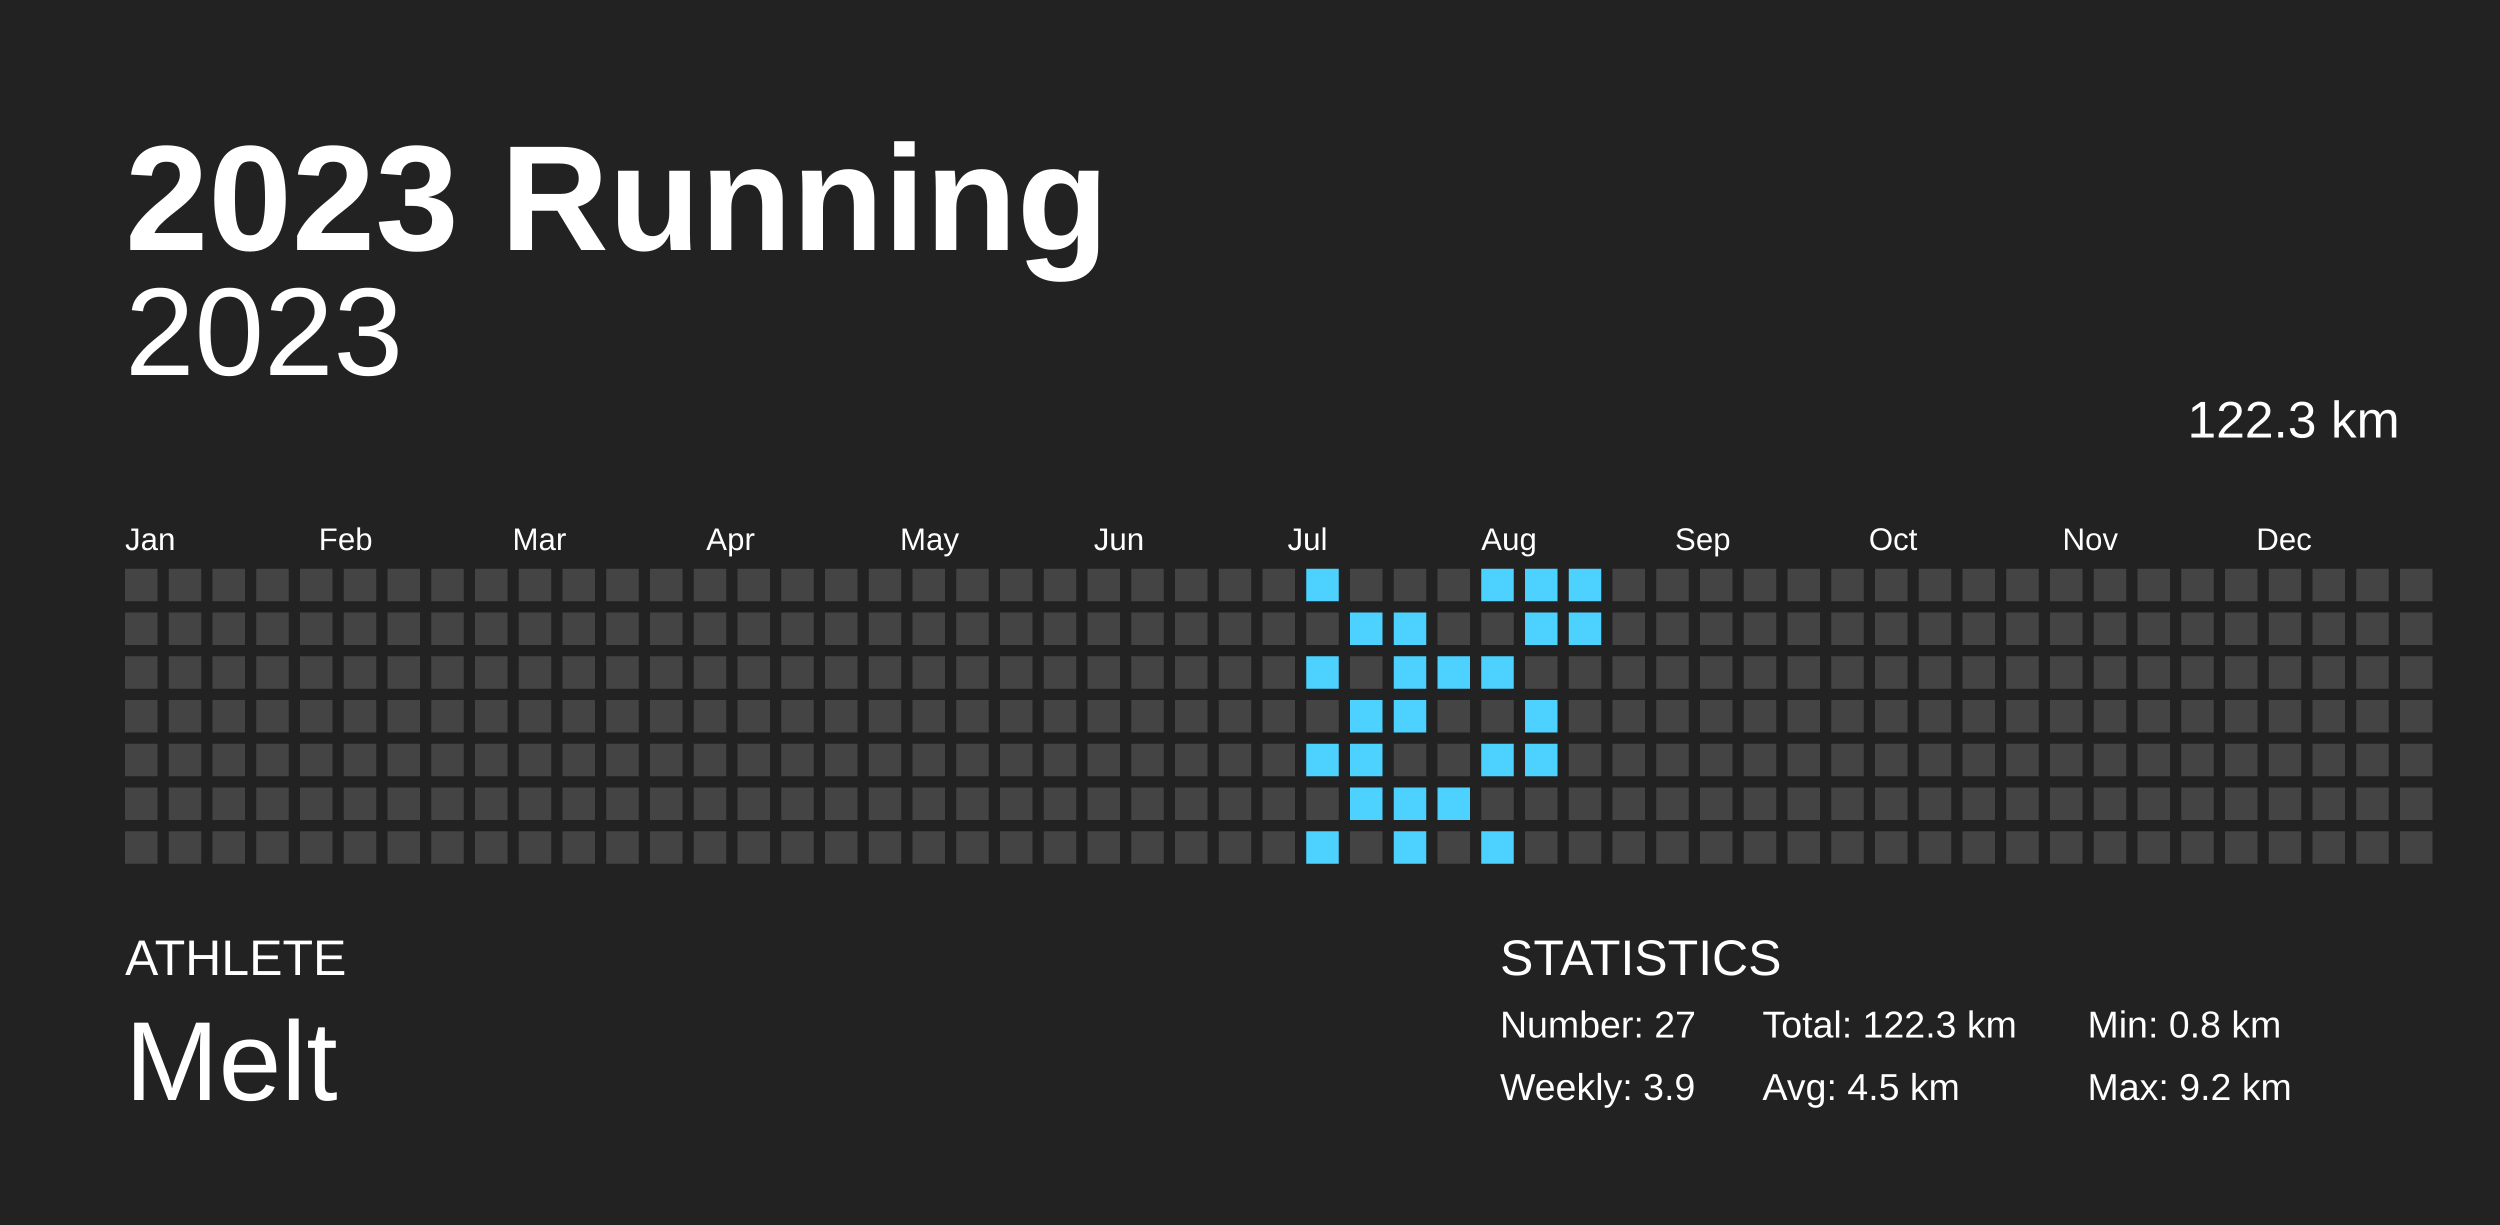
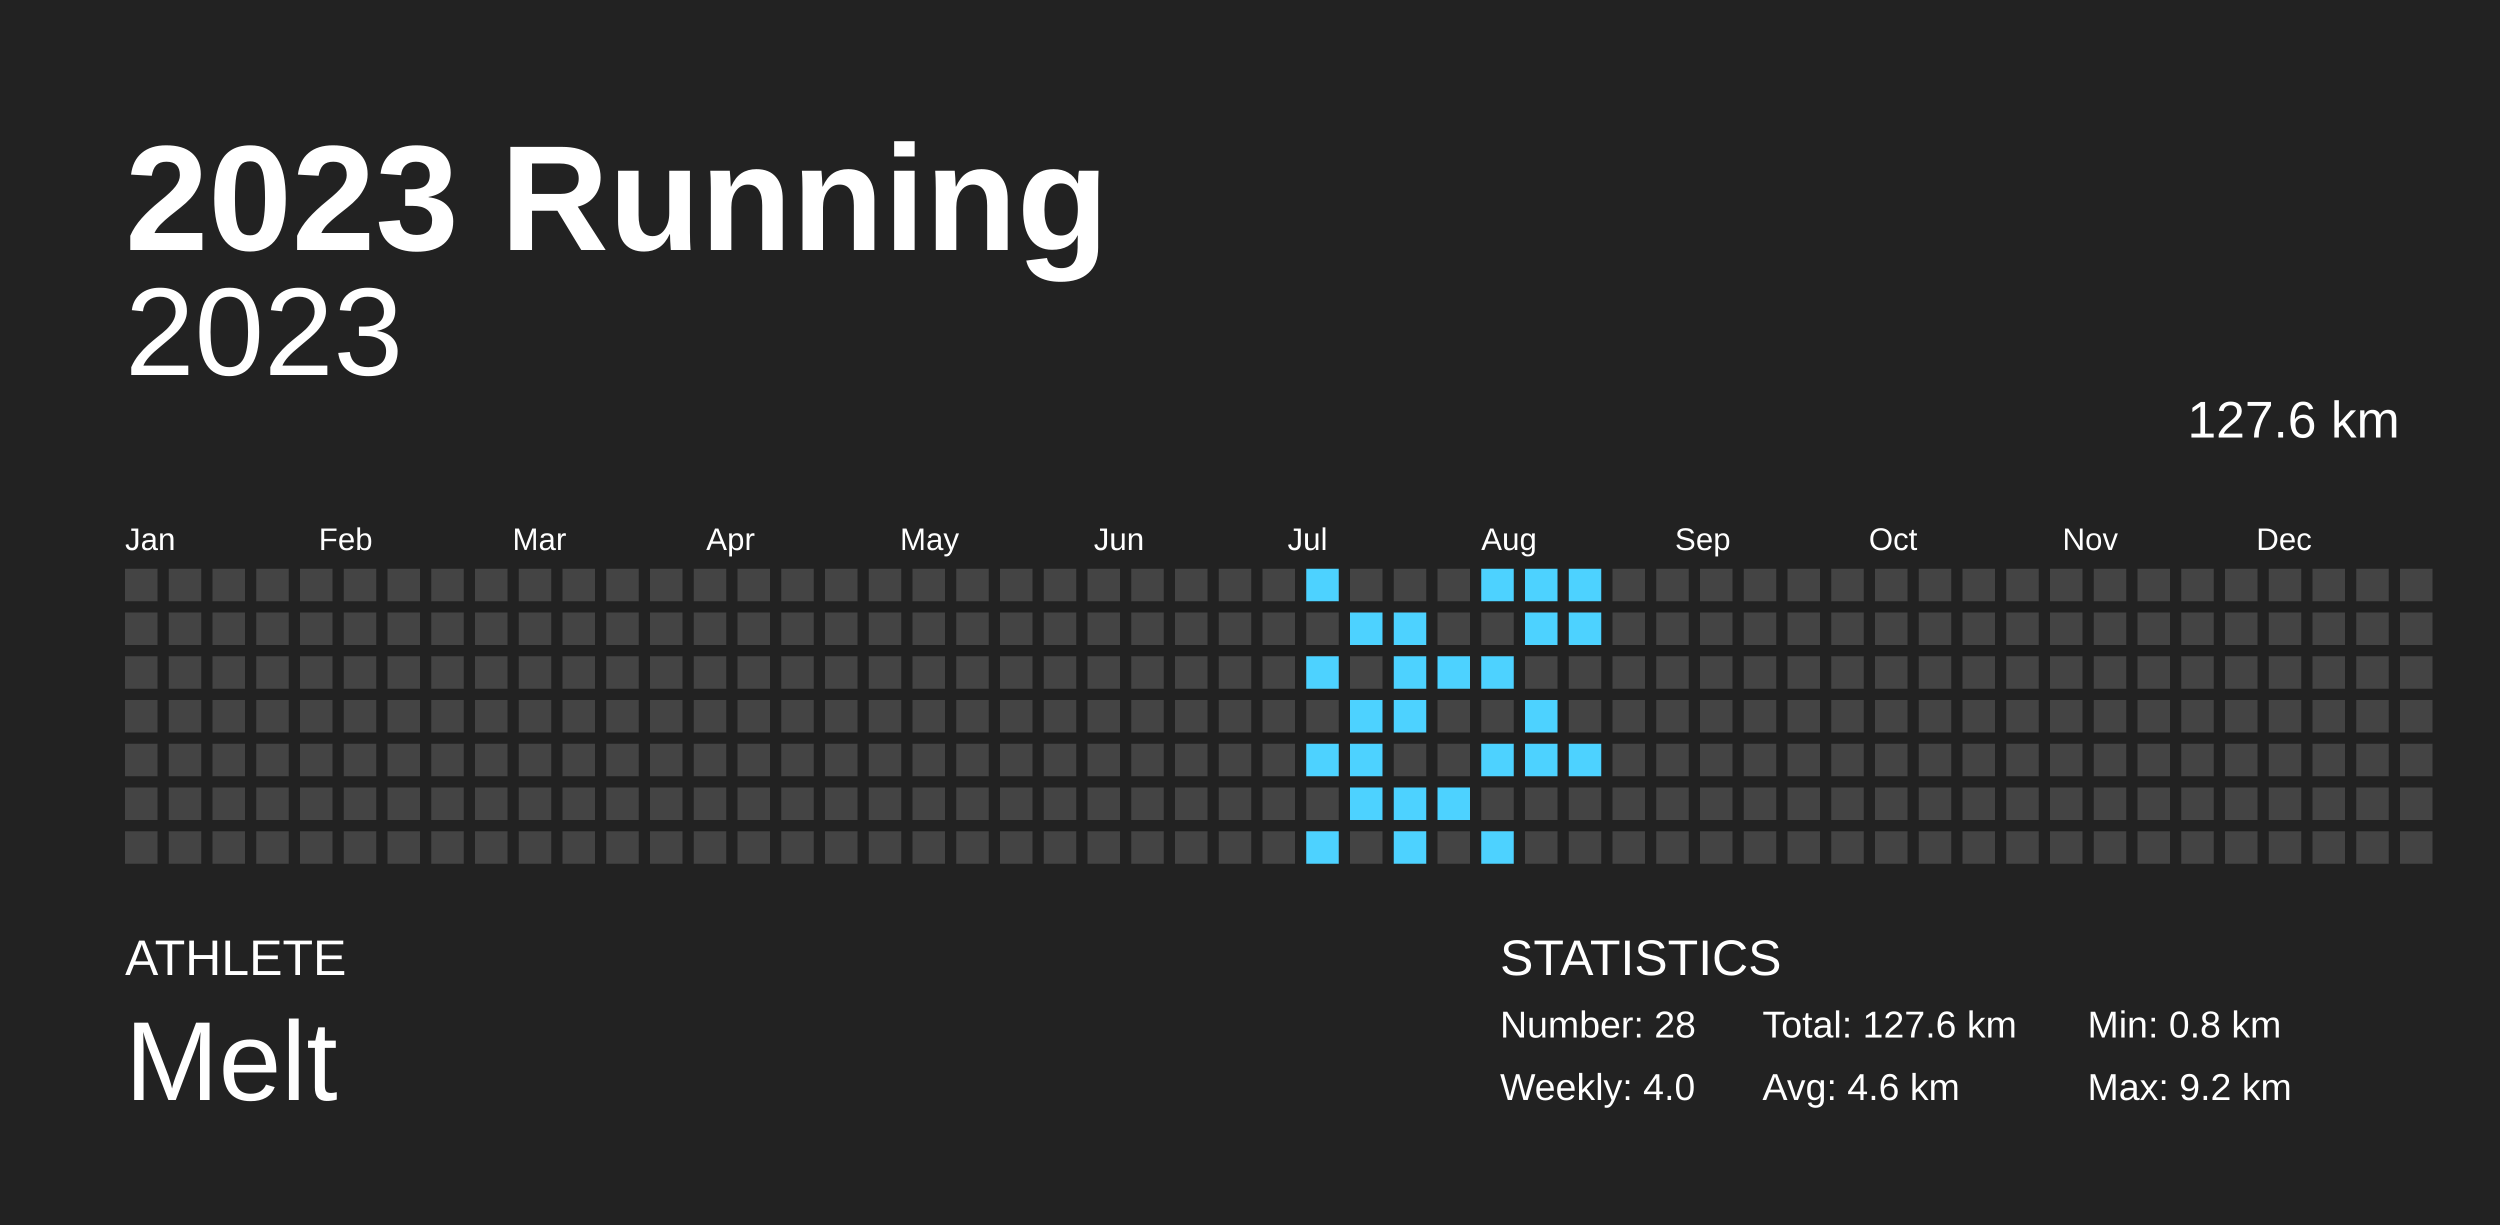
<svg xmlns="http://www.w3.org/2000/svg" baseProfile="full" height="98mm" version="1.1" viewBox="0,0,200,98" width="200mm">
  <defs />
  <rect fill="#222222" height="98" width="200" x="0" y="0" />
  <text fill="#FFFFFF" style="font-size:12px; font-family:Arial; font-weight:bold;" x="10" y="20">2023 Running</text>
  <text fill="#FFFFFF" style="font-size:4px; font-family:Arial" x="10" y="78">ATHLETE</text>
  <text fill="#FFFFFF" style="font-size:9px; font-family:Arial" x="10" y="88">Melt</text>
  <text fill="#FFFFFF" style="font-size:4px; font-family:Arial" x="120" y="78">STATISTICS</text>
-   <text fill="#FFFFFF" style="font-size:3px; font-family:Arial" x="120" y="83">Number: 27</text>
-   <text fill="#FFFFFF" style="font-size:3px; font-family:Arial" x="120" y="88">Weekly: 3.9</text>
-   <text fill="#FFFFFF" style="font-size:3px; font-family:Arial" x="141" y="83">Total: 122.3 km</text>
-   <text fill="#FFFFFF" style="font-size:3px; font-family:Arial" x="141" y="88">Avg: 4.5 km</text>
+   <text fill="#FFFFFF" style="font-size:3px; font-family:Arial" x="120" y="83">Number: 28</text>
+   <text fill="#FFFFFF" style="font-size:3px; font-family:Arial" x="120" y="88">Weekly: 4.0</text>
+   <text fill="#FFFFFF" style="font-size:3px; font-family:Arial" x="141" y="83">Total: 127.6 km</text>
+   <text fill="#FFFFFF" style="font-size:3px; font-family:Arial" x="141" y="88">Avg: 4.6 km</text>
  <text fill="#FFFFFF" style="font-size:3px; font-family:Arial" x="167" y="83">Min: 0.8 km</text>
  <text fill="#FFFFFF" style="font-size:3px; font-family:Arial" x="167" y="88">Max: 9.2 km</text>
  <text alignment-baseline="hanging" fill="#FFFFFF" style="font-size:10.0px; font-family:Arial;" x="10" y="30">2023</text>
-   <text alignment-baseline="hanging" fill="#FFFFFF" style="font-size:4.125px; font-family:Arial;" x="175" y="35">122.3 km</text>
+   <text alignment-baseline="hanging" fill="#FFFFFF" style="font-size:4.125px; font-family:Arial;" x="175" y="35">127.6 km</text>
  <text fill="#FFFFFF" style="font-size:2.5px; font-family:Arial" x="10.0" y="44">Jan</text>
  <text fill="#FFFFFF" style="font-size:2.5px; font-family:Arial" x="25.5" y="44">Feb</text>
  <text fill="#FFFFFF" style="font-size:2.5px; font-family:Arial" x="41.0" y="44">Mar</text>
  <text fill="#FFFFFF" style="font-size:2.5px; font-family:Arial" x="56.5" y="44">Apr</text>
  <text fill="#FFFFFF" style="font-size:2.5px; font-family:Arial" x="72.0" y="44">May</text>
  <text fill="#FFFFFF" style="font-size:2.5px; font-family:Arial" x="87.5" y="44">Jun</text>
  <text fill="#FFFFFF" style="font-size:2.5px; font-family:Arial" x="103.0" y="44">Jul</text>
  <text fill="#FFFFFF" style="font-size:2.5px; font-family:Arial" x="118.5" y="44">Aug</text>
  <text fill="#FFFFFF" style="font-size:2.5px; font-family:Arial" x="134.0" y="44">Sep</text>
  <text fill="#FFFFFF" style="font-size:2.5px; font-family:Arial" x="149.5" y="44">Oct</text>
  <text fill="#FFFFFF" style="font-size:2.5px; font-family:Arial" x="165.0" y="44">Nov</text>
  <text fill="#FFFFFF" style="font-size:2.5px; font-family:Arial" x="180.5" y="44">Dec</text>
  <rect fill="#444444" height="2.6" width="2.6" x="10.0" y="45.5" />
  <rect fill="#444444" height="2.6" width="2.6" x="10.0" y="49.0" />
  <rect fill="#444444" height="2.6" width="2.6" x="10.0" y="52.5" />
  <rect fill="#444444" height="2.6" width="2.6" x="10.0" y="56.0" />
  <rect fill="#444444" height="2.6" width="2.6" x="10.0" y="59.5" />
  <rect fill="#444444" height="2.6" width="2.6" x="10.0" y="63.0" />
  <rect fill="#444444" height="2.6" width="2.6" x="10.0" y="66.5" />
  <rect fill="#444444" height="2.6" width="2.6" x="13.5" y="45.5" />
  <rect fill="#444444" height="2.6" width="2.6" x="13.5" y="49.0" />
  <rect fill="#444444" height="2.6" width="2.6" x="13.5" y="52.5" />
  <rect fill="#444444" height="2.6" width="2.6" x="13.5" y="56.0" />
  <rect fill="#444444" height="2.6" width="2.6" x="13.5" y="59.5" />
  <rect fill="#444444" height="2.6" width="2.6" x="13.5" y="63.0" />
  <rect fill="#444444" height="2.6" width="2.6" x="13.5" y="66.5" />
  <rect fill="#444444" height="2.6" width="2.6" x="17.0" y="45.5" />
  <rect fill="#444444" height="2.6" width="2.6" x="17.0" y="49.0" />
  <rect fill="#444444" height="2.6" width="2.6" x="17.0" y="52.5" />
  <rect fill="#444444" height="2.6" width="2.6" x="17.0" y="56.0" />
  <rect fill="#444444" height="2.6" width="2.6" x="17.0" y="59.5" />
  <rect fill="#444444" height="2.6" width="2.6" x="17.0" y="63.0" />
  <rect fill="#444444" height="2.6" width="2.6" x="17.0" y="66.5" />
  <rect fill="#444444" height="2.6" width="2.6" x="20.5" y="45.5" />
  <rect fill="#444444" height="2.6" width="2.6" x="20.5" y="49.0" />
  <rect fill="#444444" height="2.6" width="2.6" x="20.5" y="52.5" />
  <rect fill="#444444" height="2.6" width="2.6" x="20.5" y="56.0" />
  <rect fill="#444444" height="2.6" width="2.6" x="20.5" y="59.5" />
  <rect fill="#444444" height="2.6" width="2.6" x="20.5" y="63.0" />
  <rect fill="#444444" height="2.6" width="2.6" x="20.5" y="66.5" />
  <rect fill="#444444" height="2.6" width="2.6" x="24.0" y="45.5" />
  <rect fill="#444444" height="2.6" width="2.6" x="24.0" y="49.0" />
  <rect fill="#444444" height="2.6" width="2.6" x="24.0" y="52.5" />
  <rect fill="#444444" height="2.6" width="2.6" x="24.0" y="56.0" />
  <rect fill="#444444" height="2.6" width="2.6" x="24.0" y="59.5" />
  <rect fill="#444444" height="2.6" width="2.6" x="24.0" y="63.0" />
  <rect fill="#444444" height="2.6" width="2.6" x="24.0" y="66.5" />
  <rect fill="#444444" height="2.6" width="2.6" x="27.5" y="45.5" />
  <rect fill="#444444" height="2.6" width="2.6" x="27.5" y="49.0" />
  <rect fill="#444444" height="2.6" width="2.6" x="27.5" y="52.5" />
  <rect fill="#444444" height="2.6" width="2.6" x="27.5" y="56.0" />
  <rect fill="#444444" height="2.6" width="2.6" x="27.5" y="59.5" />
  <rect fill="#444444" height="2.6" width="2.6" x="27.5" y="63.0" />
  <rect fill="#444444" height="2.6" width="2.6" x="27.5" y="66.5" />
  <rect fill="#444444" height="2.6" width="2.6" x="31.0" y="45.5" />
  <rect fill="#444444" height="2.6" width="2.6" x="31.0" y="49.0" />
  <rect fill="#444444" height="2.6" width="2.6" x="31.0" y="52.5" />
  <rect fill="#444444" height="2.6" width="2.6" x="31.0" y="56.0" />
  <rect fill="#444444" height="2.6" width="2.6" x="31.0" y="59.5" />
  <rect fill="#444444" height="2.6" width="2.6" x="31.0" y="63.0" />
  <rect fill="#444444" height="2.6" width="2.6" x="31.0" y="66.5" />
  <rect fill="#444444" height="2.6" width="2.6" x="34.5" y="45.5" />
  <rect fill="#444444" height="2.6" width="2.6" x="34.5" y="49.0" />
  <rect fill="#444444" height="2.6" width="2.6" x="34.5" y="52.5" />
  <rect fill="#444444" height="2.6" width="2.6" x="34.5" y="56.0" />
  <rect fill="#444444" height="2.6" width="2.6" x="34.5" y="59.5" />
  <rect fill="#444444" height="2.6" width="2.6" x="34.5" y="63.0" />
  <rect fill="#444444" height="2.6" width="2.6" x="34.5" y="66.5" />
  <rect fill="#444444" height="2.6" width="2.6" x="38.0" y="45.5" />
  <rect fill="#444444" height="2.6" width="2.6" x="38.0" y="49.0" />
  <rect fill="#444444" height="2.6" width="2.6" x="38.0" y="52.5" />
  <rect fill="#444444" height="2.6" width="2.6" x="38.0" y="56.0" />
  <rect fill="#444444" height="2.6" width="2.6" x="38.0" y="59.5" />
  <rect fill="#444444" height="2.6" width="2.6" x="38.0" y="63.0" />
  <rect fill="#444444" height="2.6" width="2.6" x="38.0" y="66.5" />
  <rect fill="#444444" height="2.6" width="2.6" x="41.5" y="45.5" />
  <rect fill="#444444" height="2.6" width="2.6" x="41.5" y="49.0" />
  <rect fill="#444444" height="2.6" width="2.6" x="41.5" y="52.5" />
  <rect fill="#444444" height="2.6" width="2.6" x="41.5" y="56.0" />
  <rect fill="#444444" height="2.6" width="2.6" x="41.5" y="59.5" />
  <rect fill="#444444" height="2.6" width="2.6" x="41.5" y="63.0" />
  <rect fill="#444444" height="2.6" width="2.6" x="41.5" y="66.5" />
  <rect fill="#444444" height="2.6" width="2.6" x="45.0" y="45.5" />
  <rect fill="#444444" height="2.6" width="2.6" x="45.0" y="49.0" />
  <rect fill="#444444" height="2.6" width="2.6" x="45.0" y="52.5" />
  <rect fill="#444444" height="2.6" width="2.6" x="45.0" y="56.0" />
  <rect fill="#444444" height="2.6" width="2.6" x="45.0" y="59.5" />
  <rect fill="#444444" height="2.6" width="2.6" x="45.0" y="63.0" />
  <rect fill="#444444" height="2.6" width="2.6" x="45.0" y="66.5" />
  <rect fill="#444444" height="2.6" width="2.6" x="48.5" y="45.5" />
  <rect fill="#444444" height="2.6" width="2.6" x="48.5" y="49.0" />
  <rect fill="#444444" height="2.6" width="2.6" x="48.5" y="52.5" />
  <rect fill="#444444" height="2.6" width="2.6" x="48.5" y="56.0" />
  <rect fill="#444444" height="2.6" width="2.6" x="48.5" y="59.5" />
  <rect fill="#444444" height="2.6" width="2.6" x="48.5" y="63.0" />
  <rect fill="#444444" height="2.6" width="2.6" x="48.5" y="66.5" />
  <rect fill="#444444" height="2.6" width="2.6" x="52.0" y="45.5" />
  <rect fill="#444444" height="2.6" width="2.6" x="52.0" y="49.0" />
  <rect fill="#444444" height="2.6" width="2.6" x="52.0" y="52.5" />
  <rect fill="#444444" height="2.6" width="2.6" x="52.0" y="56.0" />
  <rect fill="#444444" height="2.6" width="2.6" x="52.0" y="59.5" />
  <rect fill="#444444" height="2.6" width="2.6" x="52.0" y="63.0" />
  <rect fill="#444444" height="2.6" width="2.6" x="52.0" y="66.5" />
  <rect fill="#444444" height="2.6" width="2.6" x="55.5" y="45.5" />
  <rect fill="#444444" height="2.6" width="2.6" x="55.5" y="49.0" />
  <rect fill="#444444" height="2.6" width="2.6" x="55.5" y="52.5" />
  <rect fill="#444444" height="2.6" width="2.6" x="55.5" y="56.0" />
  <rect fill="#444444" height="2.6" width="2.6" x="55.5" y="59.5" />
  <rect fill="#444444" height="2.6" width="2.6" x="55.5" y="63.0" />
  <rect fill="#444444" height="2.6" width="2.6" x="55.5" y="66.5" />
  <rect fill="#444444" height="2.6" width="2.6" x="59.0" y="45.5" />
  <rect fill="#444444" height="2.6" width="2.6" x="59.0" y="49.0" />
  <rect fill="#444444" height="2.6" width="2.6" x="59.0" y="52.5" />
  <rect fill="#444444" height="2.6" width="2.6" x="59.0" y="56.0" />
  <rect fill="#444444" height="2.6" width="2.6" x="59.0" y="59.5" />
  <rect fill="#444444" height="2.6" width="2.6" x="59.0" y="63.0" />
  <rect fill="#444444" height="2.6" width="2.6" x="59.0" y="66.5" />
  <rect fill="#444444" height="2.6" width="2.6" x="62.5" y="45.5" />
  <rect fill="#444444" height="2.6" width="2.6" x="62.5" y="49.0" />
  <rect fill="#444444" height="2.6" width="2.6" x="62.5" y="52.5" />
  <rect fill="#444444" height="2.6" width="2.6" x="62.5" y="56.0" />
  <rect fill="#444444" height="2.6" width="2.6" x="62.5" y="59.5" />
  <rect fill="#444444" height="2.6" width="2.6" x="62.5" y="63.0" />
  <rect fill="#444444" height="2.6" width="2.6" x="62.5" y="66.5" />
  <rect fill="#444444" height="2.6" width="2.6" x="66.0" y="45.5" />
  <rect fill="#444444" height="2.6" width="2.6" x="66.0" y="49.0" />
  <rect fill="#444444" height="2.6" width="2.6" x="66.0" y="52.5" />
  <rect fill="#444444" height="2.6" width="2.6" x="66.0" y="56.0" />
  <rect fill="#444444" height="2.6" width="2.6" x="66.0" y="59.5" />
  <rect fill="#444444" height="2.6" width="2.6" x="66.0" y="63.0" />
  <rect fill="#444444" height="2.6" width="2.6" x="66.0" y="66.5" />
  <rect fill="#444444" height="2.6" width="2.6" x="69.5" y="45.5" />
  <rect fill="#444444" height="2.6" width="2.6" x="69.5" y="49.0" />
  <rect fill="#444444" height="2.6" width="2.6" x="69.5" y="52.5" />
  <rect fill="#444444" height="2.6" width="2.6" x="69.5" y="56.0" />
  <rect fill="#444444" height="2.6" width="2.6" x="69.5" y="59.5" />
  <rect fill="#444444" height="2.6" width="2.6" x="69.5" y="63.0" />
  <rect fill="#444444" height="2.6" width="2.6" x="69.5" y="66.5" />
  <rect fill="#444444" height="2.6" width="2.6" x="73.0" y="45.5" />
  <rect fill="#444444" height="2.6" width="2.6" x="73.0" y="49.0" />
  <rect fill="#444444" height="2.6" width="2.6" x="73.0" y="52.5" />
  <rect fill="#444444" height="2.6" width="2.6" x="73.0" y="56.0" />
  <rect fill="#444444" height="2.6" width="2.6" x="73.0" y="59.5" />
  <rect fill="#444444" height="2.6" width="2.6" x="73.0" y="63.0" />
  <rect fill="#444444" height="2.6" width="2.6" x="73.0" y="66.5" />
  <rect fill="#444444" height="2.6" width="2.6" x="76.5" y="45.5" />
  <rect fill="#444444" height="2.6" width="2.6" x="76.5" y="49.0" />
  <rect fill="#444444" height="2.6" width="2.6" x="76.5" y="52.5" />
  <rect fill="#444444" height="2.6" width="2.6" x="76.5" y="56.0" />
  <rect fill="#444444" height="2.6" width="2.6" x="76.5" y="59.5" />
  <rect fill="#444444" height="2.6" width="2.6" x="76.5" y="63.0" />
  <rect fill="#444444" height="2.6" width="2.6" x="76.5" y="66.5" />
  <rect fill="#444444" height="2.6" width="2.6" x="80.0" y="45.5" />
  <rect fill="#444444" height="2.6" width="2.6" x="80.0" y="49.0" />
  <rect fill="#444444" height="2.6" width="2.6" x="80.0" y="52.5" />
  <rect fill="#444444" height="2.6" width="2.6" x="80.0" y="56.0" />
  <rect fill="#444444" height="2.6" width="2.6" x="80.0" y="59.5" />
  <rect fill="#444444" height="2.6" width="2.6" x="80.0" y="63.0" />
  <rect fill="#444444" height="2.6" width="2.6" x="80.0" y="66.5" />
  <rect fill="#444444" height="2.6" width="2.6" x="83.5" y="45.5" />
  <rect fill="#444444" height="2.6" width="2.6" x="83.5" y="49.0" />
  <rect fill="#444444" height="2.6" width="2.6" x="83.5" y="52.5" />
  <rect fill="#444444" height="2.6" width="2.6" x="83.5" y="56.0" />
  <rect fill="#444444" height="2.6" width="2.6" x="83.5" y="59.5" />
  <rect fill="#444444" height="2.6" width="2.6" x="83.5" y="63.0" />
  <rect fill="#444444" height="2.6" width="2.6" x="83.5" y="66.5" />
  <rect fill="#444444" height="2.6" width="2.6" x="87.0" y="45.5" />
  <rect fill="#444444" height="2.6" width="2.6" x="87.0" y="49.0" />
  <rect fill="#444444" height="2.6" width="2.6" x="87.0" y="52.5" />
  <rect fill="#444444" height="2.6" width="2.6" x="87.0" y="56.0" />
  <rect fill="#444444" height="2.6" width="2.6" x="87.0" y="59.5" />
  <rect fill="#444444" height="2.6" width="2.6" x="87.0" y="63.0" />
  <rect fill="#444444" height="2.6" width="2.6" x="87.0" y="66.5" />
  <rect fill="#444444" height="2.6" width="2.6" x="90.5" y="45.5" />
  <rect fill="#444444" height="2.6" width="2.6" x="90.5" y="49.0" />
  <rect fill="#444444" height="2.6" width="2.6" x="90.5" y="52.5" />
  <rect fill="#444444" height="2.6" width="2.6" x="90.5" y="56.0" />
  <rect fill="#444444" height="2.6" width="2.6" x="90.5" y="59.5" />
  <rect fill="#444444" height="2.6" width="2.6" x="90.5" y="63.0" />
  <rect fill="#444444" height="2.6" width="2.6" x="90.5" y="66.5" />
  <rect fill="#444444" height="2.6" width="2.6" x="94.0" y="45.5" />
  <rect fill="#444444" height="2.6" width="2.6" x="94.0" y="49.0" />
  <rect fill="#444444" height="2.6" width="2.6" x="94.0" y="52.5" />
  <rect fill="#444444" height="2.6" width="2.6" x="94.0" y="56.0" />
  <rect fill="#444444" height="2.6" width="2.6" x="94.0" y="59.5" />
  <rect fill="#444444" height="2.6" width="2.6" x="94.0" y="63.0" />
  <rect fill="#444444" height="2.6" width="2.6" x="94.0" y="66.5" />
  <rect fill="#444444" height="2.6" width="2.6" x="97.5" y="45.5" />
  <rect fill="#444444" height="2.6" width="2.6" x="97.5" y="49.0" />
  <rect fill="#444444" height="2.6" width="2.6" x="97.5" y="52.5" />
  <rect fill="#444444" height="2.6" width="2.6" x="97.5" y="56.0" />
  <rect fill="#444444" height="2.6" width="2.6" x="97.5" y="59.5" />
  <rect fill="#444444" height="2.6" width="2.6" x="97.5" y="63.0" />
  <rect fill="#444444" height="2.6" width="2.6" x="97.5" y="66.5" />
  <rect fill="#444444" height="2.6" width="2.6" x="101.0" y="45.5" />
  <rect fill="#444444" height="2.6" width="2.6" x="101.0" y="49.0" />
  <rect fill="#444444" height="2.6" width="2.6" x="101.0" y="52.5" />
  <rect fill="#444444" height="2.6" width="2.6" x="101.0" y="56.0" />
  <rect fill="#444444" height="2.6" width="2.6" x="101.0" y="59.5" />
  <rect fill="#444444" height="2.6" width="2.6" x="101.0" y="63.0" />
  <rect fill="#444444" height="2.6" width="2.6" x="101.0" y="66.5" />
  <rect fill="#4dd2ff" height="2.6" width="2.6" x="104.5" y="45.5" />
  <rect fill="#444444" height="2.6" width="2.6" x="104.5" y="49.0" />
  <rect fill="#4dd2ff" height="2.6" width="2.6" x="104.5" y="52.5" />
  <rect fill="#444444" height="2.6" width="2.6" x="104.5" y="56.0" />
  <rect fill="#4dd2ff" height="2.6" width="2.6" x="104.5" y="59.5" />
  <rect fill="#444444" height="2.6" width="2.6" x="104.5" y="63.0" />
  <rect fill="#4dd2ff" height="2.6" width="2.6" x="104.5" y="66.5" />
  <rect fill="#444444" height="2.6" width="2.6" x="108.0" y="45.5" />
  <rect fill="#4dd2ff" height="2.6" width="2.6" x="108.0" y="49.0" />
  <rect fill="#444444" height="2.6" width="2.6" x="108.0" y="52.5" />
  <rect fill="#4dd2ff" height="2.6" width="2.6" x="108.0" y="56.0" />
  <rect fill="#4dd2ff" height="2.6" width="2.6" x="108.0" y="59.5" />
  <rect fill="#4dd2ff" height="2.6" width="2.6" x="108.0" y="63.0" />
  <rect fill="#444444" height="2.6" width="2.6" x="108.0" y="66.5" />
  <rect fill="#444444" height="2.6" width="2.6" x="111.5" y="45.5" />
  <rect fill="#4dd2ff" height="2.6" width="2.6" x="111.5" y="49.0" />
  <rect fill="#4dd2ff" height="2.6" width="2.6" x="111.5" y="52.5" />
  <rect fill="#4dd2ff" height="2.6" width="2.6" x="111.5" y="56.0" />
  <rect fill="#444444" height="2.6" width="2.6" x="111.5" y="59.5" />
  <rect fill="#4dd2ff" height="2.6" width="2.6" x="111.5" y="63.0" />
  <rect fill="#4dd2ff" height="2.6" width="2.6" x="111.5" y="66.5" />
  <rect fill="#444444" height="2.6" width="2.6" x="115.0" y="45.5" />
  <rect fill="#444444" height="2.6" width="2.6" x="115.0" y="49.0" />
  <rect fill="#4dd2ff" height="2.6" width="2.6" x="115.0" y="52.5" />
  <rect fill="#444444" height="2.6" width="2.6" x="115.0" y="56.0" />
  <rect fill="#444444" height="2.6" width="2.6" x="115.0" y="59.5" />
  <rect fill="#4dd2ff" height="2.6" width="2.6" x="115.0" y="63.0" />
  <rect fill="#444444" height="2.6" width="2.6" x="115.0" y="66.5" />
  <rect fill="#4dd2ff" height="2.6" width="2.6" x="118.5" y="45.5" />
  <rect fill="#444444" height="2.6" width="2.6" x="118.5" y="49.0" />
  <rect fill="#4dd2ff" height="2.6" width="2.6" x="118.5" y="52.5" />
  <rect fill="#444444" height="2.6" width="2.6" x="118.5" y="56.0" />
  <rect fill="#4dd2ff" height="2.6" width="2.6" x="118.5" y="59.5" />
  <rect fill="#444444" height="2.6" width="2.6" x="118.5" y="63.0" />
  <rect fill="#4dd2ff" height="2.6" width="2.6" x="118.5" y="66.5" />
  <rect fill="#4dd2ff" height="2.6" width="2.6" x="122.0" y="45.5" />
  <rect fill="#4dd2ff" height="2.6" width="2.6" x="122.0" y="49.0" />
  <rect fill="#444444" height="2.6" width="2.6" x="122.0" y="52.5" />
  <rect fill="#4dd2ff" height="2.6" width="2.6" x="122.0" y="56.0" />
  <rect fill="#4dd2ff" height="2.6" width="2.6" x="122.0" y="59.5" />
  <rect fill="#444444" height="2.6" width="2.6" x="122.0" y="63.0" />
  <rect fill="#444444" height="2.6" width="2.6" x="122.0" y="66.5" />
  <rect fill="#4dd2ff" height="2.6" width="2.6" x="125.5" y="45.5" />
  <rect fill="#4dd2ff" height="2.6" width="2.6" x="125.5" y="49.0" />
  <rect fill="#444444" height="2.6" width="2.6" x="125.5" y="52.5" />
  <rect fill="#444444" height="2.6" width="2.6" x="125.5" y="56.0" />
-   <rect fill="#444444" height="2.6" width="2.6" x="125.5" y="59.5" />
+   <rect fill="#4dd2ff" height="2.6" width="2.6" x="125.5" y="59.5" />
  <rect fill="#444444" height="2.6" width="2.6" x="125.5" y="63.0" />
  <rect fill="#444444" height="2.6" width="2.6" x="125.5" y="66.5" />
  <rect fill="#444444" height="2.6" width="2.6" x="129.0" y="45.5" />
  <rect fill="#444444" height="2.6" width="2.6" x="129.0" y="49.0" />
  <rect fill="#444444" height="2.6" width="2.6" x="129.0" y="52.5" />
  <rect fill="#444444" height="2.6" width="2.6" x="129.0" y="56.0" />
  <rect fill="#444444" height="2.6" width="2.6" x="129.0" y="59.5" />
  <rect fill="#444444" height="2.6" width="2.6" x="129.0" y="63.0" />
  <rect fill="#444444" height="2.6" width="2.6" x="129.0" y="66.5" />
  <rect fill="#444444" height="2.6" width="2.6" x="132.5" y="45.5" />
  <rect fill="#444444" height="2.6" width="2.6" x="132.5" y="49.0" />
  <rect fill="#444444" height="2.6" width="2.6" x="132.5" y="52.5" />
  <rect fill="#444444" height="2.6" width="2.6" x="132.5" y="56.0" />
  <rect fill="#444444" height="2.6" width="2.6" x="132.5" y="59.5" />
  <rect fill="#444444" height="2.6" width="2.6" x="132.5" y="63.0" />
  <rect fill="#444444" height="2.6" width="2.6" x="132.5" y="66.5" />
  <rect fill="#444444" height="2.6" width="2.6" x="136.0" y="45.5" />
  <rect fill="#444444" height="2.6" width="2.6" x="136.0" y="49.0" />
  <rect fill="#444444" height="2.6" width="2.6" x="136.0" y="52.5" />
  <rect fill="#444444" height="2.6" width="2.6" x="136.0" y="56.0" />
  <rect fill="#444444" height="2.6" width="2.6" x="136.0" y="59.5" />
  <rect fill="#444444" height="2.6" width="2.6" x="136.0" y="63.0" />
  <rect fill="#444444" height="2.6" width="2.6" x="136.0" y="66.5" />
  <rect fill="#444444" height="2.6" width="2.6" x="139.5" y="45.5" />
  <rect fill="#444444" height="2.6" width="2.6" x="139.5" y="49.0" />
  <rect fill="#444444" height="2.6" width="2.6" x="139.5" y="52.5" />
  <rect fill="#444444" height="2.6" width="2.6" x="139.5" y="56.0" />
  <rect fill="#444444" height="2.6" width="2.6" x="139.5" y="59.5" />
  <rect fill="#444444" height="2.6" width="2.6" x="139.5" y="63.0" />
  <rect fill="#444444" height="2.6" width="2.6" x="139.5" y="66.5" />
  <rect fill="#444444" height="2.6" width="2.6" x="143.0" y="45.5" />
  <rect fill="#444444" height="2.6" width="2.6" x="143.0" y="49.0" />
  <rect fill="#444444" height="2.6" width="2.6" x="143.0" y="52.5" />
  <rect fill="#444444" height="2.6" width="2.6" x="143.0" y="56.0" />
  <rect fill="#444444" height="2.6" width="2.6" x="143.0" y="59.5" />
  <rect fill="#444444" height="2.6" width="2.6" x="143.0" y="63.0" />
  <rect fill="#444444" height="2.6" width="2.6" x="143.0" y="66.5" />
  <rect fill="#444444" height="2.6" width="2.6" x="146.5" y="45.5" />
  <rect fill="#444444" height="2.6" width="2.6" x="146.5" y="49.0" />
  <rect fill="#444444" height="2.6" width="2.6" x="146.5" y="52.5" />
  <rect fill="#444444" height="2.6" width="2.6" x="146.5" y="56.0" />
  <rect fill="#444444" height="2.6" width="2.6" x="146.5" y="59.5" />
  <rect fill="#444444" height="2.6" width="2.6" x="146.5" y="63.0" />
  <rect fill="#444444" height="2.6" width="2.6" x="146.5" y="66.5" />
  <rect fill="#444444" height="2.6" width="2.6" x="150.0" y="45.5" />
  <rect fill="#444444" height="2.6" width="2.6" x="150.0" y="49.0" />
  <rect fill="#444444" height="2.6" width="2.6" x="150.0" y="52.5" />
  <rect fill="#444444" height="2.6" width="2.6" x="150.0" y="56.0" />
  <rect fill="#444444" height="2.6" width="2.6" x="150.0" y="59.5" />
  <rect fill="#444444" height="2.6" width="2.6" x="150.0" y="63.0" />
  <rect fill="#444444" height="2.6" width="2.6" x="150.0" y="66.5" />
  <rect fill="#444444" height="2.6" width="2.6" x="153.5" y="45.5" />
  <rect fill="#444444" height="2.6" width="2.6" x="153.5" y="49.0" />
  <rect fill="#444444" height="2.6" width="2.6" x="153.5" y="52.5" />
  <rect fill="#444444" height="2.6" width="2.6" x="153.5" y="56.0" />
  <rect fill="#444444" height="2.6" width="2.6" x="153.5" y="59.5" />
  <rect fill="#444444" height="2.6" width="2.6" x="153.5" y="63.0" />
  <rect fill="#444444" height="2.6" width="2.6" x="153.5" y="66.5" />
  <rect fill="#444444" height="2.6" width="2.6" x="157.0" y="45.5" />
  <rect fill="#444444" height="2.6" width="2.6" x="157.0" y="49.0" />
  <rect fill="#444444" height="2.6" width="2.6" x="157.0" y="52.5" />
  <rect fill="#444444" height="2.6" width="2.6" x="157.0" y="56.0" />
  <rect fill="#444444" height="2.6" width="2.6" x="157.0" y="59.5" />
  <rect fill="#444444" height="2.6" width="2.6" x="157.0" y="63.0" />
  <rect fill="#444444" height="2.6" width="2.6" x="157.0" y="66.5" />
  <rect fill="#444444" height="2.6" width="2.6" x="160.5" y="45.5" />
  <rect fill="#444444" height="2.6" width="2.6" x="160.5" y="49.0" />
  <rect fill="#444444" height="2.6" width="2.6" x="160.5" y="52.5" />
  <rect fill="#444444" height="2.6" width="2.6" x="160.5" y="56.0" />
  <rect fill="#444444" height="2.6" width="2.6" x="160.5" y="59.5" />
  <rect fill="#444444" height="2.6" width="2.6" x="160.5" y="63.0" />
  <rect fill="#444444" height="2.6" width="2.6" x="160.5" y="66.5" />
  <rect fill="#444444" height="2.6" width="2.6" x="164.0" y="45.5" />
  <rect fill="#444444" height="2.6" width="2.6" x="164.0" y="49.0" />
  <rect fill="#444444" height="2.6" width="2.6" x="164.0" y="52.5" />
  <rect fill="#444444" height="2.6" width="2.6" x="164.0" y="56.0" />
  <rect fill="#444444" height="2.6" width="2.6" x="164.0" y="59.5" />
  <rect fill="#444444" height="2.6" width="2.6" x="164.0" y="63.0" />
  <rect fill="#444444" height="2.6" width="2.6" x="164.0" y="66.5" />
  <rect fill="#444444" height="2.6" width="2.6" x="167.5" y="45.5" />
  <rect fill="#444444" height="2.6" width="2.6" x="167.5" y="49.0" />
  <rect fill="#444444" height="2.6" width="2.6" x="167.5" y="52.5" />
  <rect fill="#444444" height="2.6" width="2.6" x="167.5" y="56.0" />
  <rect fill="#444444" height="2.6" width="2.6" x="167.5" y="59.5" />
  <rect fill="#444444" height="2.6" width="2.6" x="167.5" y="63.0" />
  <rect fill="#444444" height="2.6" width="2.6" x="167.5" y="66.5" />
  <rect fill="#444444" height="2.6" width="2.6" x="171.0" y="45.5" />
  <rect fill="#444444" height="2.6" width="2.6" x="171.0" y="49.0" />
  <rect fill="#444444" height="2.6" width="2.6" x="171.0" y="52.5" />
  <rect fill="#444444" height="2.6" width="2.6" x="171.0" y="56.0" />
  <rect fill="#444444" height="2.6" width="2.6" x="171.0" y="59.5" />
  <rect fill="#444444" height="2.6" width="2.6" x="171.0" y="63.0" />
  <rect fill="#444444" height="2.6" width="2.6" x="171.0" y="66.5" />
  <rect fill="#444444" height="2.6" width="2.6" x="174.5" y="45.5" />
  <rect fill="#444444" height="2.6" width="2.6" x="174.5" y="49.0" />
  <rect fill="#444444" height="2.6" width="2.6" x="174.5" y="52.5" />
  <rect fill="#444444" height="2.6" width="2.6" x="174.5" y="56.0" />
  <rect fill="#444444" height="2.6" width="2.6" x="174.5" y="59.5" />
  <rect fill="#444444" height="2.6" width="2.6" x="174.5" y="63.0" />
  <rect fill="#444444" height="2.6" width="2.6" x="174.5" y="66.5" />
  <rect fill="#444444" height="2.6" width="2.6" x="178.0" y="45.5" />
  <rect fill="#444444" height="2.6" width="2.6" x="178.0" y="49.0" />
  <rect fill="#444444" height="2.6" width="2.6" x="178.0" y="52.5" />
  <rect fill="#444444" height="2.6" width="2.6" x="178.0" y="56.0" />
  <rect fill="#444444" height="2.6" width="2.6" x="178.0" y="59.5" />
  <rect fill="#444444" height="2.6" width="2.6" x="178.0" y="63.0" />
  <rect fill="#444444" height="2.6" width="2.6" x="178.0" y="66.5" />
  <rect fill="#444444" height="2.6" width="2.6" x="181.5" y="45.5" />
  <rect fill="#444444" height="2.6" width="2.6" x="181.5" y="49.0" />
  <rect fill="#444444" height="2.6" width="2.6" x="181.5" y="52.5" />
  <rect fill="#444444" height="2.6" width="2.6" x="181.5" y="56.0" />
  <rect fill="#444444" height="2.6" width="2.6" x="181.5" y="59.5" />
  <rect fill="#444444" height="2.6" width="2.6" x="181.5" y="63.0" />
  <rect fill="#444444" height="2.6" width="2.6" x="181.5" y="66.5" />
  <rect fill="#444444" height="2.6" width="2.6" x="185.0" y="45.5" />
  <rect fill="#444444" height="2.6" width="2.6" x="185.0" y="49.0" />
  <rect fill="#444444" height="2.6" width="2.6" x="185.0" y="52.5" />
  <rect fill="#444444" height="2.6" width="2.6" x="185.0" y="56.0" />
  <rect fill="#444444" height="2.6" width="2.6" x="185.0" y="59.5" />
  <rect fill="#444444" height="2.6" width="2.6" x="185.0" y="63.0" />
  <rect fill="#444444" height="2.6" width="2.6" x="185.0" y="66.5" />
  <rect fill="#444444" height="2.6" width="2.6" x="188.5" y="45.5" />
  <rect fill="#444444" height="2.6" width="2.6" x="188.5" y="49.0" />
  <rect fill="#444444" height="2.6" width="2.6" x="188.5" y="52.5" />
  <rect fill="#444444" height="2.6" width="2.6" x="188.5" y="56.0" />
  <rect fill="#444444" height="2.6" width="2.6" x="188.5" y="59.5" />
  <rect fill="#444444" height="2.6" width="2.6" x="188.5" y="63.0" />
  <rect fill="#444444" height="2.6" width="2.6" x="188.5" y="66.5" />
  <rect fill="#444444" height="2.6" width="2.6" x="192.0" y="45.5" />
  <rect fill="#444444" height="2.6" width="2.6" x="192.0" y="49.0" />
  <rect fill="#444444" height="2.6" width="2.6" x="192.0" y="52.5" />
  <rect fill="#444444" height="2.6" width="2.6" x="192.0" y="56.0" />
  <rect fill="#444444" height="2.6" width="2.6" x="192.0" y="59.5" />
  <rect fill="#444444" height="2.6" width="2.6" x="192.0" y="63.0" />
  <rect fill="#444444" height="2.6" width="2.6" x="192.0" y="66.5" />
</svg>
